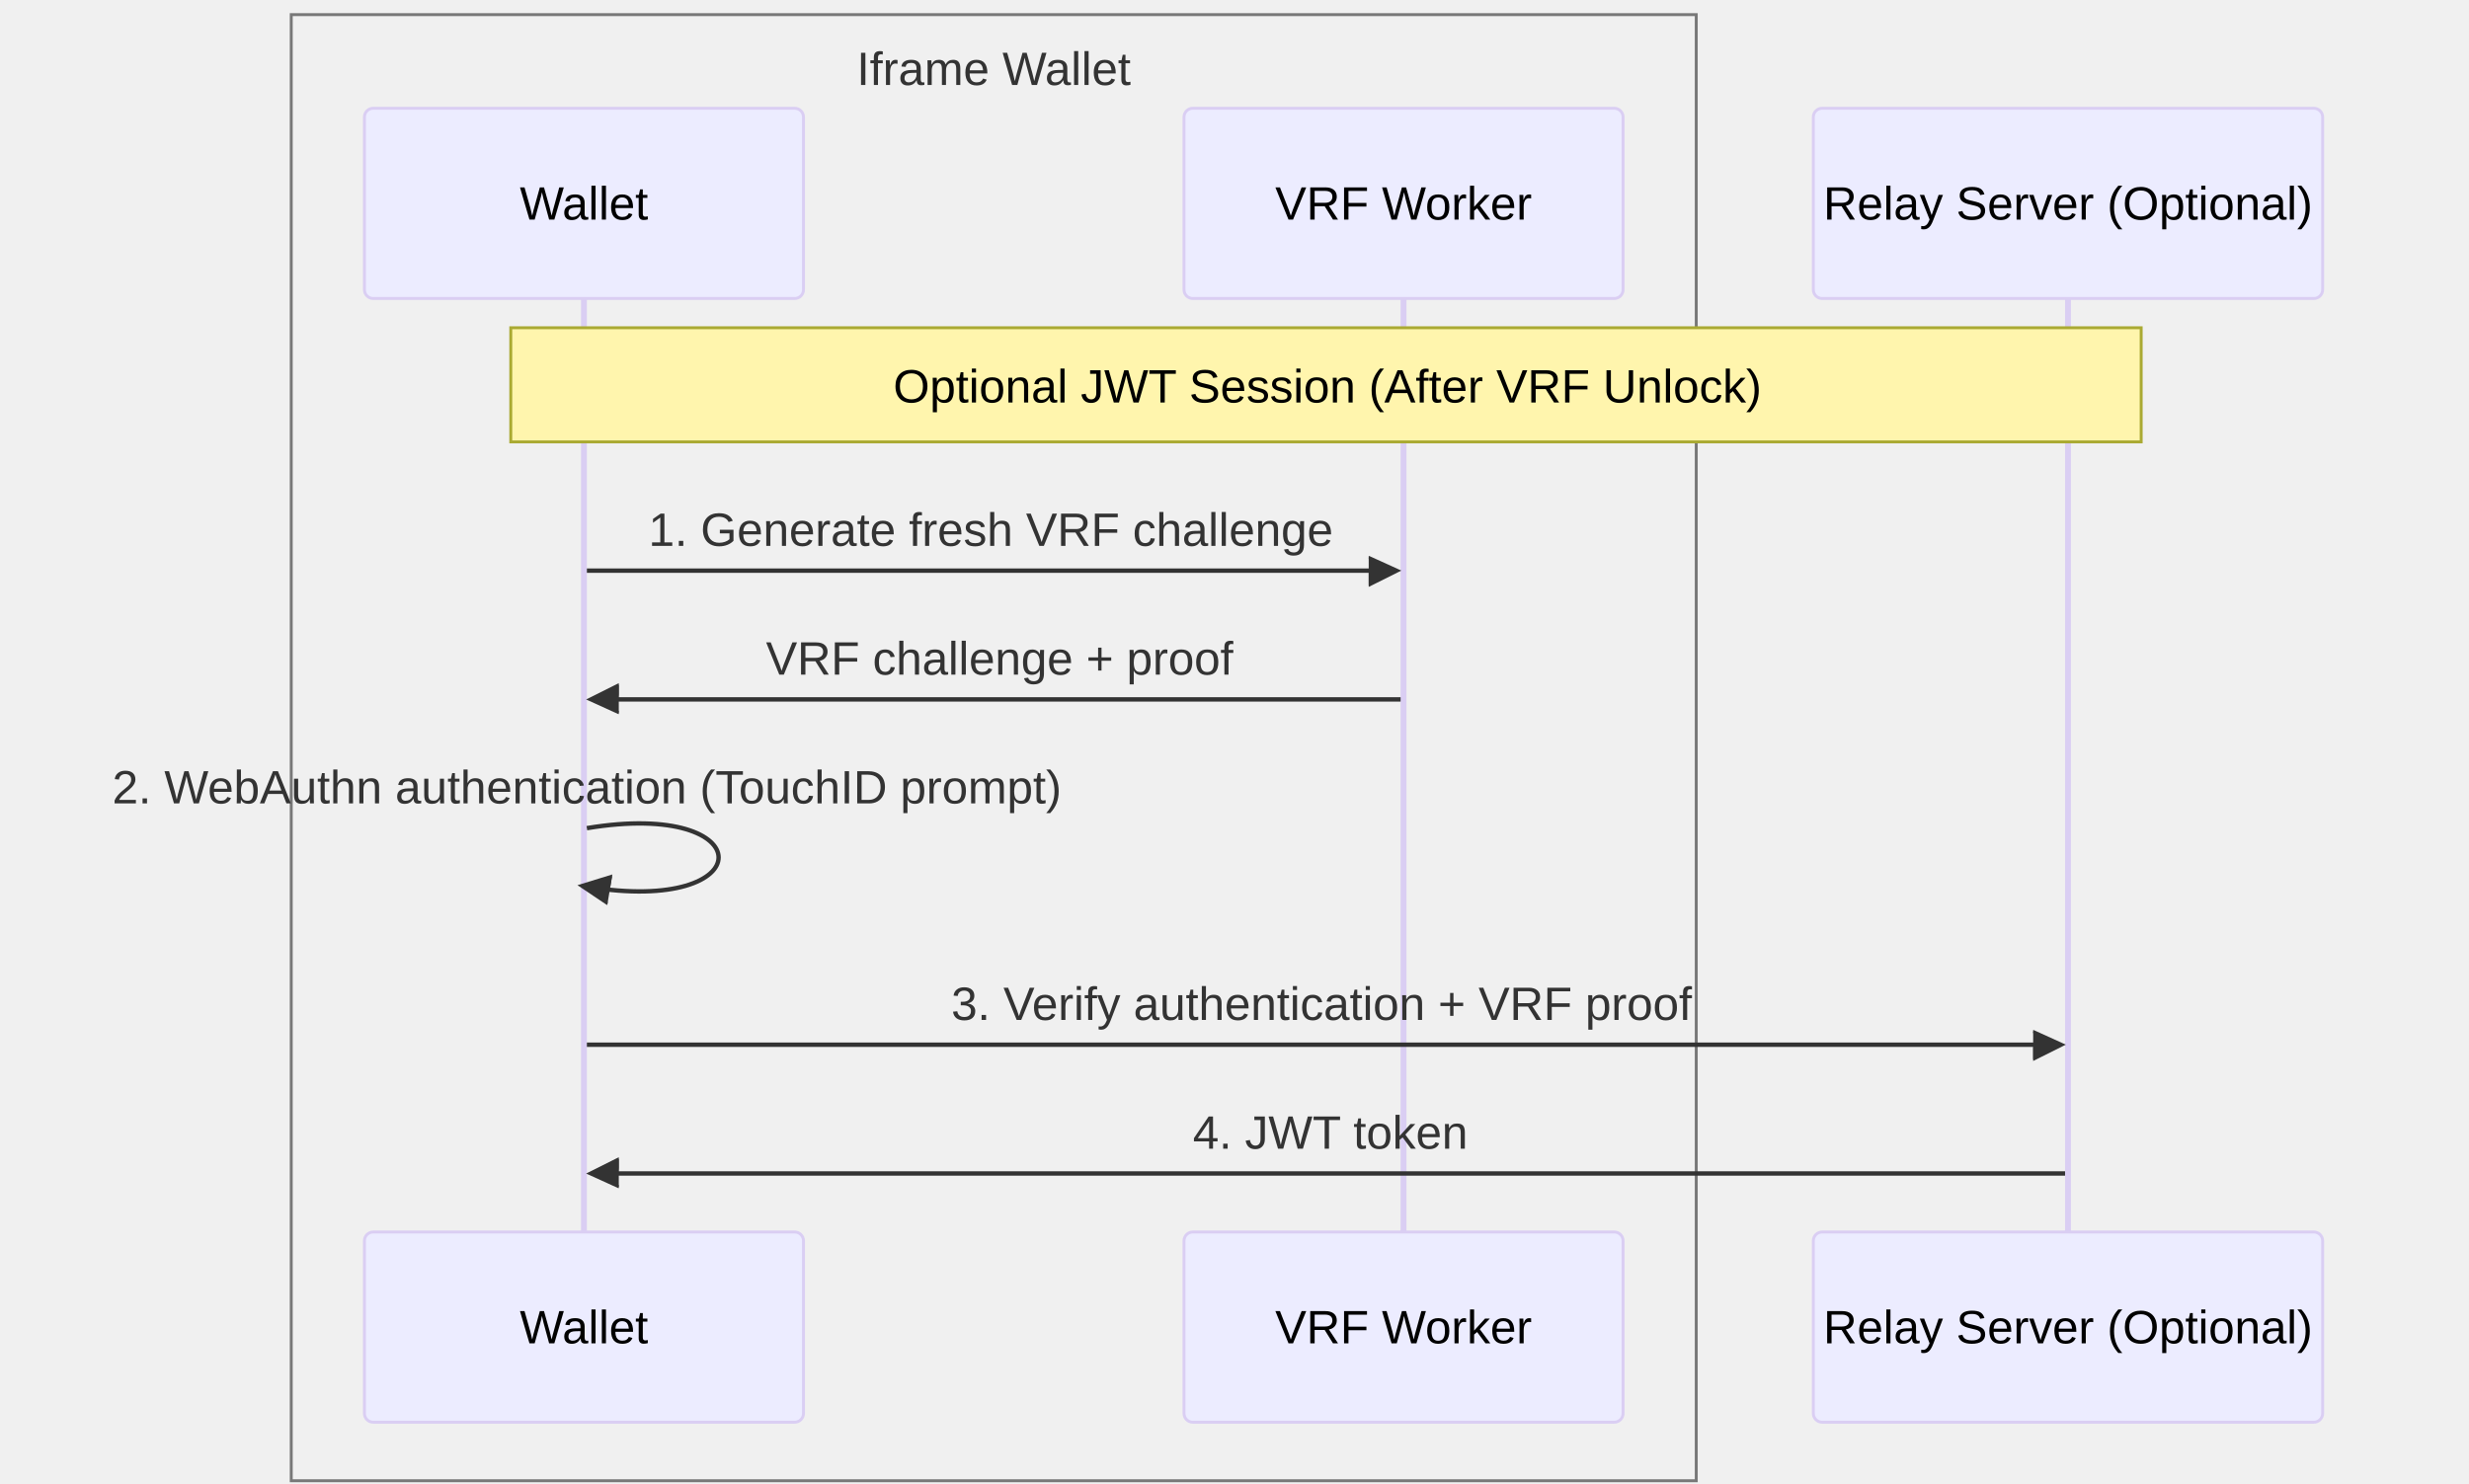
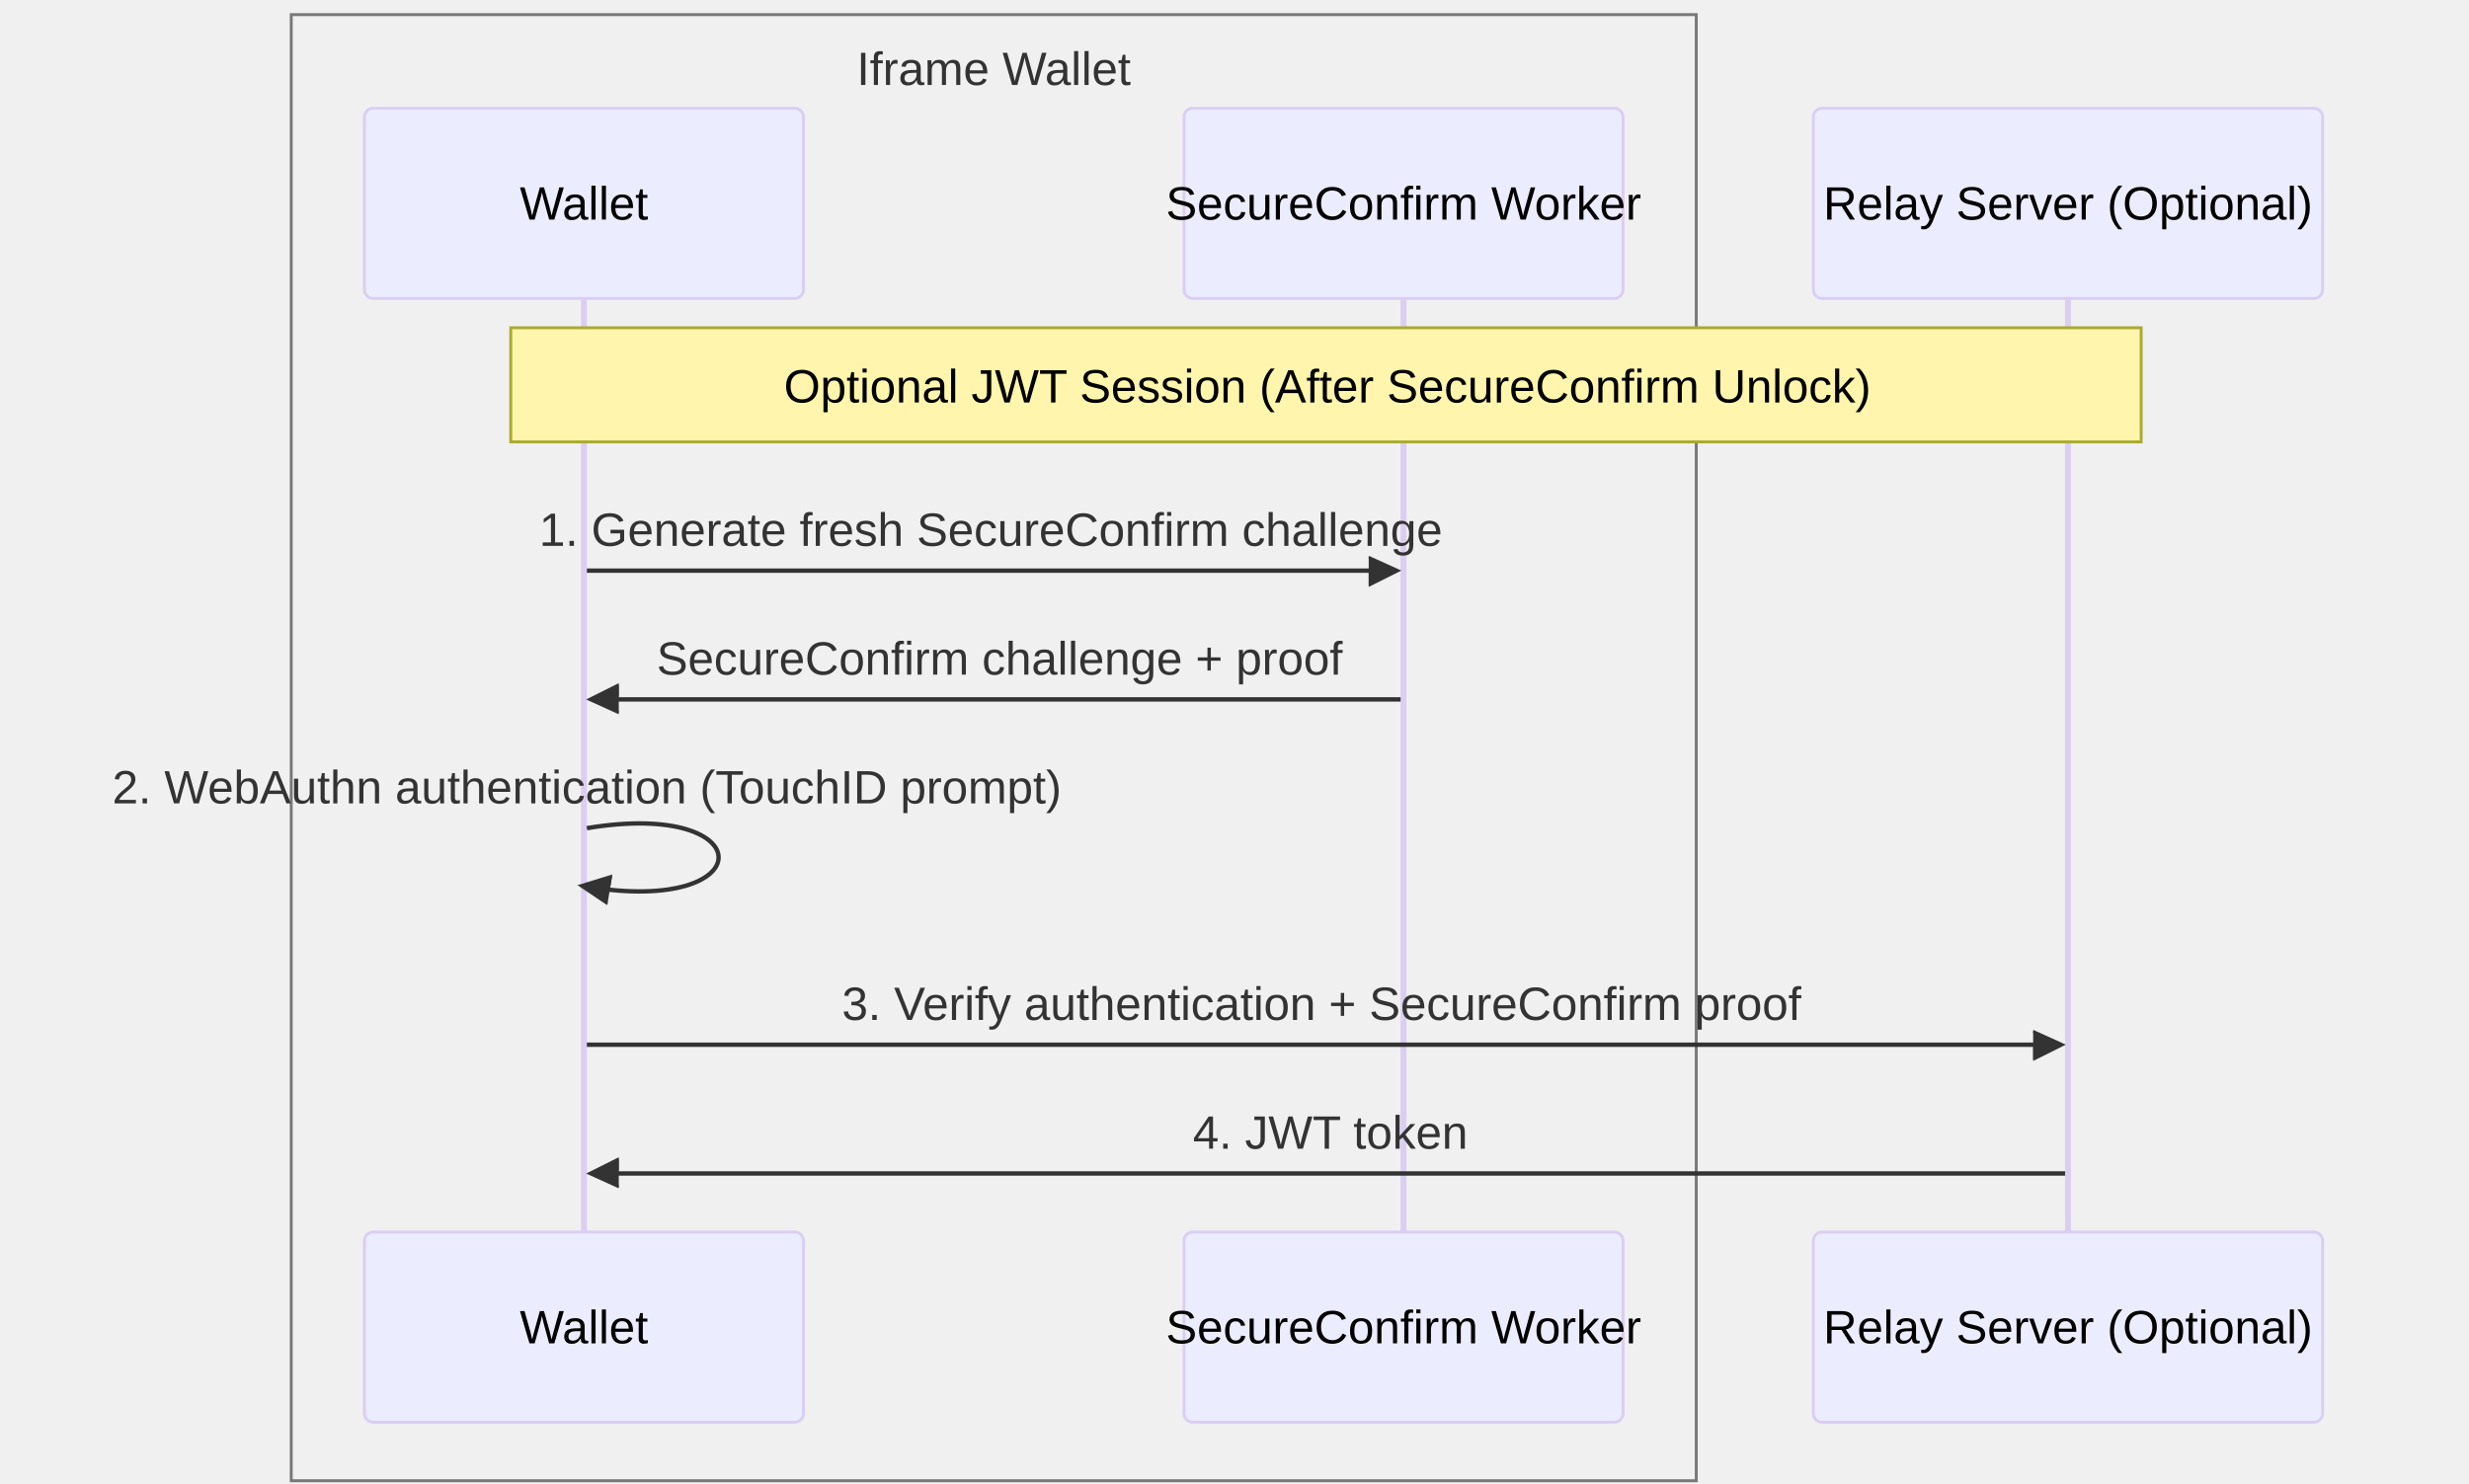
<svg xmlns="http://www.w3.org/2000/svg" id="my-svg" width="100%" style="max-width: 843.5px; background-color: white;" viewBox="-119.5 -10 843.5 507" role="graphics-document document" aria-roledescription="sequence">
  <g>
    <rect x="-20" y="-5" fill="transparent" stroke="rgb(0,0,0, 0.5)" width="480" height="501" class="rect" />
    <text x="220" y="13.5" dominant-baseline="central" alignment-baseline="central" class="text" style="text-anchor: middle; font-size: 16px; font-weight: 400;">
      <tspan x="220" dy="0">Iframe Wallet</tspan>
    </text>
  </g>
  <g>
    <rect x="500" y="411" fill="#eaeaea" stroke="#666" width="174" height="65" name="Relay" rx="3" ry="3" class="actor actor-bottom" />
    <text x="587" y="443.5" dominant-baseline="central" alignment-baseline="central" class="actor actor-box" style="text-anchor: middle; font-size: 16px; font-weight: 400;">
      <tspan x="587" dy="0">Relay Server (Optional)</tspan>
    </text>
  </g>
  <g>
    <rect x="285" y="411" fill="#eaeaea" stroke="#666" width="150" height="65" name="Worker" rx="3" ry="3" class="actor actor-bottom" />
    <text x="360" y="443.5" dominant-baseline="central" alignment-baseline="central" class="actor actor-box" style="text-anchor: middle; font-size: 16px; font-weight: 400;">
-       <tspan x="360" dy="0">VRF Worker</tspan>
+       <tspan x="360" dy="0">SecureConfirm Worker</tspan>
    </text>
  </g>
  <g>
    <rect x="5" y="411" fill="#eaeaea" stroke="#666" width="150" height="65" name="Wallet" rx="3" ry="3" class="actor actor-bottom" />
    <text x="80" y="443.5" dominant-baseline="central" alignment-baseline="central" class="actor actor-box" style="text-anchor: middle; font-size: 16px; font-weight: 400;">
      <tspan x="80" dy="0">Wallet</tspan>
    </text>
  </g>
  <g>
    <line id="actor2" x1="587" y1="92" x2="587" y2="411" class="actor-line 200" stroke-width="0.5px" stroke="#999" name="Relay" />
    <g id="root-2">
      <rect x="500" y="27" fill="#eaeaea" stroke="#666" width="174" height="65" name="Relay" rx="3" ry="3" class="actor actor-top" />
      <text x="587" y="59.5" dominant-baseline="central" alignment-baseline="central" class="actor actor-box" style="text-anchor: middle; font-size: 16px; font-weight: 400;">
        <tspan x="587" dy="0">Relay Server (Optional)</tspan>
      </text>
    </g>
  </g>
  <g>
    <line id="actor1" x1="360" y1="92" x2="360" y2="411" class="actor-line 200" stroke-width="0.5px" stroke="#999" name="Worker" />
    <g id="root-1">
      <rect x="285" y="27" fill="#eaeaea" stroke="#666" width="150" height="65" name="Worker" rx="3" ry="3" class="actor actor-top" />
      <text x="360" y="59.5" dominant-baseline="central" alignment-baseline="central" class="actor actor-box" style="text-anchor: middle; font-size: 16px; font-weight: 400;">
-         <tspan x="360" dy="0">VRF Worker</tspan>
+         <tspan x="360" dy="0">SecureConfirm Worker</tspan>
      </text>
    </g>
  </g>
  <g>
    <line id="actor0" x1="80" y1="92" x2="80" y2="411" class="actor-line 200" stroke-width="0.5px" stroke="#999" name="Wallet" />
    <g id="root-0">
      <rect x="5" y="27" fill="#eaeaea" stroke="#666" width="150" height="65" name="Wallet" rx="3" ry="3" class="actor actor-top" />
      <text x="80" y="59.5" dominant-baseline="central" alignment-baseline="central" class="actor actor-box" style="text-anchor: middle; font-size: 16px; font-weight: 400;">
        <tspan x="80" dy="0">Wallet</tspan>
      </text>
    </g>
  </g>
  <style>#my-svg{font-family:"trebuchet ms",verdana,arial,sans-serif;font-size:16px;fill:#333;}@keyframes edge-animation-frame{from{stroke-dashoffset:0;}}@keyframes dash{to{stroke-dashoffset:0;}}#my-svg .edge-animation-slow{stroke-dasharray:9,5!important;stroke-dashoffset:900;animation:dash 50s linear infinite;stroke-linecap:round;}#my-svg .edge-animation-fast{stroke-dasharray:9,5!important;stroke-dashoffset:900;animation:dash 20s linear infinite;stroke-linecap:round;}#my-svg .error-icon{fill:#552222;}#my-svg .error-text{fill:#552222;stroke:#552222;}#my-svg .edge-thickness-normal{stroke-width:1px;}#my-svg .edge-thickness-thick{stroke-width:3.5px;}#my-svg .edge-pattern-solid{stroke-dasharray:0;}#my-svg .edge-thickness-invisible{stroke-width:0;fill:none;}#my-svg .edge-pattern-dashed{stroke-dasharray:3;}#my-svg .edge-pattern-dotted{stroke-dasharray:2;}#my-svg .marker{fill:#333333;stroke:#333333;}#my-svg .marker.cross{stroke:#333333;}#my-svg svg{font-family:"trebuchet ms",verdana,arial,sans-serif;font-size:16px;}#my-svg p{margin:0;}#my-svg .actor{stroke:hsl(259.626, 59.777%, 87.902%);fill:#ECECFF;}#my-svg text.actor&gt;tspan{fill:black;stroke:none;}#my-svg .actor-line{stroke:hsl(259.626, 59.777%, 87.902%);}#my-svg .innerArc{stroke-width:1.5;stroke-dasharray:none;}#my-svg .messageLine0{stroke-width:1.5;stroke-dasharray:none;stroke:#333;}#my-svg .messageLine1{stroke-width:1.5;stroke-dasharray:2,2;stroke:#333;}#my-svg #arrowhead path{fill:#333;stroke:#333;}#my-svg .sequenceNumber{fill:white;}#my-svg #sequencenumber{fill:#333;}#my-svg #crosshead path{fill:#333;stroke:#333;}#my-svg .messageText{fill:#333;stroke:none;}#my-svg .labelBox{stroke:hsl(259.626, 59.777%, 87.902%);fill:#ECECFF;}#my-svg .labelText,#my-svg .labelText&gt;tspan{fill:black;stroke:none;}#my-svg .loopText,#my-svg .loopText&gt;tspan{fill:black;stroke:none;}#my-svg .loopLine{stroke-width:2px;stroke-dasharray:2,2;stroke:hsl(259.626, 59.777%, 87.902%);fill:hsl(259.626, 59.777%, 87.902%);}#my-svg .note{stroke:#aaaa33;fill:#fff5ad;}#my-svg .noteText,#my-svg .noteText&gt;tspan{fill:black;stroke:none;}#my-svg .activation0{fill:#f4f4f4;stroke:#666;}#my-svg .activation1{fill:#f4f4f4;stroke:#666;}#my-svg .activation2{fill:#f4f4f4;stroke:#666;}#my-svg .actorPopupMenu{position:absolute;}#my-svg .actorPopupMenuPanel{position:absolute;fill:#ECECFF;box-shadow:0px 8px 16px 0px rgba(0,0,0,0.2);filter:drop-shadow(3px 5px 2px rgb(0 0 0 / 0.4));}#my-svg .actor-man line{stroke:hsl(259.626, 59.777%, 87.902%);fill:#ECECFF;}#my-svg .actor-man circle,#my-svg line{stroke:hsl(259.626, 59.777%, 87.902%);fill:#ECECFF;stroke-width:2px;}#my-svg :root{--mermaid-font-family:"trebuchet ms",verdana,arial,sans-serif;}</style>
  <g />
  <defs>
    <symbol id="computer" width="24" height="24">
      <path transform="scale(.5)" d="M2 2v13h20v-13h-20zm18 11h-16v-9h16v9zm-10.228 6l.466-1h3.524l.467 1h-4.457zm14.228 3h-24l2-6h2.104l-1.33 4h18.45l-1.297-4h2.073l2 6zm-5-10h-14v-7h14v7z" />
    </symbol>
  </defs>
  <defs>
    <symbol id="database" fill-rule="evenodd" clip-rule="evenodd">
      <path transform="scale(.5)" d="M12.258.001l.256.004.255.005.253.008.251.01.249.012.247.015.246.016.242.019.241.02.239.023.236.024.233.027.231.028.229.031.225.032.223.034.22.036.217.038.214.04.211.041.208.043.205.045.201.046.198.048.194.05.191.051.187.053.183.054.18.056.175.057.172.059.168.06.163.061.16.063.155.064.15.066.074.033.073.033.071.034.07.034.069.035.068.035.067.035.066.035.064.036.064.036.062.036.06.036.06.037.058.037.058.037.055.038.055.038.053.038.052.038.051.039.05.039.048.039.047.039.045.04.044.04.043.04.041.04.04.041.039.041.037.041.036.041.034.041.033.042.032.042.03.042.029.042.027.042.026.043.024.043.023.043.021.043.02.043.018.044.017.043.015.044.013.044.012.044.011.045.009.044.007.045.006.045.004.045.002.045.001.045v17l-.001.045-.002.045-.004.045-.006.045-.007.045-.009.044-.011.045-.012.044-.013.044-.015.044-.017.043-.018.044-.02.043-.021.043-.023.043-.024.043-.026.043-.027.042-.029.042-.03.042-.032.042-.033.042-.034.041-.036.041-.037.041-.039.041-.04.041-.041.04-.043.04-.044.04-.045.04-.047.039-.048.039-.05.039-.051.039-.052.038-.053.038-.055.038-.055.038-.058.037-.058.037-.06.037-.06.036-.062.036-.064.036-.064.036-.066.035-.067.035-.068.035-.069.035-.07.034-.071.034-.073.033-.074.033-.15.066-.155.064-.16.063-.163.061-.168.06-.172.059-.175.057-.18.056-.183.054-.187.053-.191.051-.194.05-.198.048-.201.046-.205.045-.208.043-.211.041-.214.04-.217.038-.22.036-.223.034-.225.032-.229.031-.231.028-.233.027-.236.024-.239.023-.241.02-.242.019-.246.016-.247.015-.249.012-.251.01-.253.008-.255.005-.256.004-.258.001-.258-.001-.256-.004-.255-.005-.253-.008-.251-.01-.249-.012-.247-.015-.245-.016-.243-.019-.241-.02-.238-.023-.236-.024-.234-.027-.231-.028-.228-.031-.226-.032-.223-.034-.22-.036-.217-.038-.214-.04-.211-.041-.208-.043-.204-.045-.201-.046-.198-.048-.195-.05-.19-.051-.187-.053-.184-.054-.179-.056-.176-.057-.172-.059-.167-.06-.164-.061-.159-.063-.155-.064-.151-.066-.074-.033-.072-.033-.072-.034-.07-.034-.069-.035-.068-.035-.067-.035-.066-.035-.064-.036-.063-.036-.062-.036-.061-.036-.06-.037-.058-.037-.057-.037-.056-.038-.055-.038-.053-.038-.052-.038-.051-.039-.049-.039-.049-.039-.046-.039-.046-.04-.044-.04-.043-.04-.041-.04-.04-.041-.039-.041-.037-.041-.036-.041-.034-.041-.033-.042-.032-.042-.03-.042-.029-.042-.027-.042-.026-.043-.024-.043-.023-.043-.021-.043-.02-.043-.018-.044-.017-.043-.015-.044-.013-.044-.012-.044-.011-.045-.009-.044-.007-.045-.006-.045-.004-.045-.002-.045-.001-.045v-17l.001-.045.002-.045.004-.045.006-.045.007-.045.009-.044.011-.045.012-.044.013-.044.015-.044.017-.043.018-.044.02-.043.021-.043.023-.043.024-.043.026-.043.027-.042.029-.042.03-.042.032-.042.033-.042.034-.041.036-.041.037-.041.039-.041.04-.041.041-.04.043-.04.044-.04.046-.04.046-.039.049-.039.049-.039.051-.039.052-.038.053-.038.055-.038.056-.038.057-.037.058-.037.06-.037.061-.036.062-.036.063-.036.064-.036.066-.035.067-.035.068-.035.069-.035.07-.034.072-.034.072-.033.074-.033.151-.066.155-.064.159-.063.164-.061.167-.06.172-.059.176-.057.179-.056.184-.054.187-.053.19-.051.195-.05.198-.048.201-.046.204-.045.208-.043.211-.041.214-.04.217-.038.22-.036.223-.034.226-.032.228-.031.231-.028.234-.027.236-.024.238-.023.241-.02.243-.019.245-.016.247-.015.249-.012.251-.01.253-.008.255-.005.256-.004.258-.001.258.001zm-9.258 20.499v.01l.001.021.003.021.004.022.005.021.006.022.007.022.009.023.01.022.011.023.012.023.013.023.015.023.016.024.017.023.018.024.019.024.021.024.022.025.023.024.024.025.052.049.056.05.061.051.066.051.07.051.075.051.079.052.084.052.088.052.092.052.097.052.102.051.105.052.11.052.114.051.119.051.123.051.127.05.131.05.135.05.139.048.144.049.147.047.152.047.155.047.16.045.163.045.167.043.171.043.176.041.178.041.183.039.187.039.19.037.194.035.197.035.202.033.204.031.209.03.212.029.216.027.219.025.222.024.226.021.23.02.233.018.236.016.24.015.243.012.246.01.249.008.253.005.256.004.259.001.26-.001.257-.004.254-.005.25-.008.247-.011.244-.012.241-.014.237-.016.233-.018.231-.021.226-.021.224-.024.22-.026.216-.027.212-.028.21-.031.205-.031.202-.034.198-.034.194-.036.191-.037.187-.039.183-.04.179-.04.175-.042.172-.043.168-.044.163-.045.16-.046.155-.046.152-.047.148-.048.143-.049.139-.049.136-.05.131-.05.126-.05.123-.051.118-.052.114-.051.11-.052.106-.052.101-.052.096-.052.092-.052.088-.053.083-.051.079-.052.074-.052.07-.051.065-.051.06-.051.056-.05.051-.05.023-.024.023-.025.021-.024.02-.024.019-.024.018-.024.017-.024.015-.023.014-.024.013-.023.012-.023.01-.023.01-.022.008-.022.006-.022.006-.022.004-.022.004-.021.001-.021.001-.021v-4.127l-.077.055-.08.053-.083.054-.085.053-.087.052-.09.052-.093.051-.095.05-.097.05-.1.049-.102.049-.105.048-.106.047-.109.047-.111.046-.114.045-.115.045-.118.044-.12.043-.122.042-.124.042-.126.041-.128.04-.13.04-.132.038-.134.038-.135.037-.138.037-.139.035-.142.035-.143.034-.144.033-.147.032-.148.031-.15.03-.151.03-.153.029-.154.027-.156.027-.158.026-.159.025-.161.024-.162.023-.163.022-.165.021-.166.02-.167.019-.169.018-.169.017-.171.016-.173.015-.173.014-.175.013-.175.012-.177.011-.178.01-.179.008-.179.008-.181.006-.182.005-.182.004-.184.003-.184.002h-.37l-.184-.002-.184-.003-.182-.004-.182-.005-.181-.006-.179-.008-.179-.008-.178-.01-.176-.011-.176-.012-.175-.013-.173-.014-.172-.015-.171-.016-.17-.017-.169-.018-.167-.019-.166-.02-.165-.021-.163-.022-.162-.023-.161-.024-.159-.025-.157-.026-.156-.027-.155-.027-.153-.029-.151-.03-.15-.03-.148-.031-.146-.032-.145-.033-.143-.034-.141-.035-.14-.035-.137-.037-.136-.037-.134-.038-.132-.038-.13-.04-.128-.04-.126-.041-.124-.042-.122-.042-.12-.044-.117-.043-.116-.045-.113-.045-.112-.046-.109-.047-.106-.047-.105-.048-.102-.049-.1-.049-.097-.05-.095-.05-.093-.052-.09-.051-.087-.052-.085-.053-.083-.054-.08-.054-.077-.054v4.127zm0-5.654v.011l.001.021.003.021.004.021.005.022.006.022.007.022.009.022.01.022.011.023.012.023.013.023.015.024.016.023.017.024.018.024.019.024.021.024.022.024.023.025.024.024.052.05.056.05.061.05.066.051.07.051.075.052.079.051.084.052.088.052.092.052.097.052.102.052.105.052.11.051.114.051.119.052.123.05.127.051.131.05.135.049.139.049.144.048.147.048.152.047.155.046.16.045.163.045.167.044.171.042.176.042.178.04.183.04.187.038.19.037.194.036.197.034.202.033.204.032.209.03.212.028.216.027.219.025.222.024.226.022.23.02.233.018.236.016.24.014.243.012.246.01.249.008.253.006.256.003.259.001.26-.001.257-.003.254-.006.25-.008.247-.01.244-.012.241-.015.237-.016.233-.018.231-.02.226-.022.224-.024.22-.025.216-.027.212-.029.21-.03.205-.032.202-.033.198-.035.194-.036.191-.037.187-.039.183-.039.179-.041.175-.042.172-.043.168-.044.163-.045.16-.045.155-.047.152-.047.148-.048.143-.048.139-.05.136-.049.131-.05.126-.051.123-.051.118-.051.114-.052.11-.052.106-.052.101-.052.096-.052.092-.052.088-.052.083-.052.079-.052.074-.051.07-.052.065-.051.06-.05.056-.051.051-.049.023-.025.023-.024.021-.025.02-.024.019-.024.018-.024.017-.024.015-.023.014-.023.013-.024.012-.022.01-.023.01-.023.008-.022.006-.022.006-.022.004-.021.004-.022.001-.021.001-.021v-4.139l-.077.054-.08.054-.083.054-.085.052-.087.053-.09.051-.093.051-.095.051-.097.05-.1.049-.102.049-.105.048-.106.047-.109.047-.111.046-.114.045-.115.044-.118.044-.12.044-.122.042-.124.042-.126.041-.128.04-.13.039-.132.039-.134.038-.135.037-.138.036-.139.036-.142.035-.143.033-.144.033-.147.033-.148.031-.15.03-.151.03-.153.028-.154.028-.156.027-.158.026-.159.025-.161.024-.162.023-.163.022-.165.021-.166.02-.167.019-.169.018-.169.017-.171.016-.173.015-.173.014-.175.013-.175.012-.177.011-.178.009-.179.009-.179.007-.181.007-.182.005-.182.004-.184.003-.184.002h-.37l-.184-.002-.184-.003-.182-.004-.182-.005-.181-.007-.179-.007-.179-.009-.178-.009-.176-.011-.176-.012-.175-.013-.173-.014-.172-.015-.171-.016-.17-.017-.169-.018-.167-.019-.166-.02-.165-.021-.163-.022-.162-.023-.161-.024-.159-.025-.157-.026-.156-.027-.155-.028-.153-.028-.151-.03-.15-.03-.148-.031-.146-.033-.145-.033-.143-.033-.141-.035-.14-.036-.137-.036-.136-.037-.134-.038-.132-.039-.13-.039-.128-.04-.126-.041-.124-.042-.122-.043-.12-.043-.117-.044-.116-.044-.113-.046-.112-.046-.109-.046-.106-.047-.105-.048-.102-.049-.1-.049-.097-.05-.095-.051-.093-.051-.09-.051-.087-.053-.085-.052-.083-.054-.08-.054-.077-.054v4.139zm0-5.666v.011l.001.02.003.022.004.021.005.022.006.021.007.022.009.023.01.022.011.023.012.023.013.023.015.023.016.024.017.024.018.023.019.024.021.025.022.024.023.024.024.025.052.05.056.05.061.05.066.051.07.051.075.052.079.051.084.052.088.052.092.052.097.052.102.052.105.051.11.052.114.051.119.051.123.051.127.05.131.05.135.05.139.049.144.048.147.048.152.047.155.046.16.045.163.045.167.043.171.043.176.042.178.04.183.04.187.038.19.037.194.036.197.034.202.033.204.032.209.03.212.028.216.027.219.025.222.024.226.021.23.02.233.018.236.017.24.014.243.012.246.01.249.008.253.006.256.003.259.001.26-.001.257-.003.254-.006.25-.008.247-.01.244-.013.241-.014.237-.016.233-.018.231-.02.226-.022.224-.024.22-.025.216-.027.212-.029.21-.03.205-.032.202-.033.198-.035.194-.036.191-.037.187-.039.183-.039.179-.041.175-.042.172-.043.168-.044.163-.045.16-.045.155-.047.152-.047.148-.048.143-.049.139-.049.136-.049.131-.051.126-.05.123-.051.118-.052.114-.051.11-.052.106-.052.101-.052.096-.052.092-.052.088-.052.083-.052.079-.052.074-.052.07-.051.065-.051.06-.051.056-.05.051-.049.023-.025.023-.025.021-.024.02-.024.019-.024.018-.024.017-.024.015-.023.014-.024.013-.023.012-.023.01-.022.01-.023.008-.022.006-.022.006-.022.004-.022.004-.021.001-.021.001-.021v-4.153l-.077.054-.08.054-.083.053-.085.053-.087.053-.09.051-.093.051-.095.051-.097.05-.1.049-.102.048-.105.048-.106.048-.109.046-.111.046-.114.046-.115.044-.118.044-.12.043-.122.043-.124.042-.126.041-.128.04-.13.039-.132.039-.134.038-.135.037-.138.036-.139.036-.142.034-.143.034-.144.033-.147.032-.148.032-.15.03-.151.03-.153.028-.154.028-.156.027-.158.026-.159.024-.161.024-.162.023-.163.023-.165.021-.166.02-.167.019-.169.018-.169.017-.171.016-.173.015-.173.014-.175.013-.175.012-.177.01-.178.01-.179.009-.179.007-.181.006-.182.006-.182.004-.184.003-.184.001-.185.001-.185-.001-.184-.001-.184-.003-.182-.004-.182-.006-.181-.006-.179-.007-.179-.009-.178-.01-.176-.01-.176-.012-.175-.013-.173-.014-.172-.015-.171-.016-.17-.017-.169-.018-.167-.019-.166-.02-.165-.021-.163-.023-.162-.023-.161-.024-.159-.024-.157-.026-.156-.027-.155-.028-.153-.028-.151-.03-.15-.03-.148-.032-.146-.032-.145-.033-.143-.034-.141-.034-.14-.036-.137-.036-.136-.037-.134-.038-.132-.039-.13-.039-.128-.041-.126-.041-.124-.041-.122-.043-.12-.043-.117-.044-.116-.044-.113-.046-.112-.046-.109-.046-.106-.048-.105-.048-.102-.048-.1-.05-.097-.049-.095-.051-.093-.051-.09-.052-.087-.052-.085-.053-.083-.053-.08-.054-.077-.054v4.153zm8.74-8.179l-.257.004-.254.005-.25.008-.247.011-.244.012-.241.014-.237.016-.233.018-.231.021-.226.022-.224.023-.22.026-.216.027-.212.028-.21.031-.205.032-.202.033-.198.034-.194.036-.191.038-.187.038-.183.04-.179.041-.175.042-.172.043-.168.043-.163.045-.16.046-.155.046-.152.048-.148.048-.143.048-.139.049-.136.05-.131.05-.126.051-.123.051-.118.051-.114.052-.11.052-.106.052-.101.052-.096.052-.092.052-.088.052-.083.052-.079.052-.074.051-.07.052-.065.051-.06.05-.056.05-.051.05-.023.025-.023.024-.021.024-.02.025-.019.024-.018.024-.017.023-.015.024-.014.023-.013.023-.012.023-.01.023-.01.022-.008.022-.006.023-.006.021-.004.022-.004.021-.001.021-.001.021.001.021.001.021.004.021.004.022.006.021.006.023.008.022.01.022.01.023.012.023.013.023.014.023.015.024.017.023.018.024.019.024.02.025.021.024.023.024.023.025.051.05.056.05.06.05.065.051.07.052.074.051.079.052.083.052.088.052.092.052.096.052.101.052.106.052.11.052.114.052.118.051.123.051.126.051.131.05.136.05.139.049.143.048.148.048.152.048.155.046.16.046.163.045.168.043.172.043.175.042.179.041.183.04.187.038.191.038.194.036.198.034.202.033.205.032.21.031.212.028.216.027.22.026.224.023.226.022.231.021.233.018.237.016.241.014.244.012.247.011.25.008.254.005.257.004.26.001.26-.001.257-.004.254-.005.25-.008.247-.011.244-.012.241-.014.237-.016.233-.018.231-.021.226-.022.224-.023.22-.026.216-.027.212-.028.21-.031.205-.032.202-.033.198-.034.194-.036.191-.038.187-.038.183-.04.179-.041.175-.042.172-.043.168-.043.163-.045.16-.046.155-.046.152-.048.148-.048.143-.048.139-.049.136-.05.131-.05.126-.051.123-.051.118-.051.114-.052.11-.052.106-.052.101-.052.096-.052.092-.052.088-.052.083-.052.079-.052.074-.051.07-.052.065-.051.06-.05.056-.05.051-.05.023-.025.023-.024.021-.024.02-.025.019-.024.018-.024.017-.023.015-.024.014-.023.013-.023.012-.023.01-.023.01-.022.008-.022.006-.023.006-.021.004-.022.004-.021.001-.021.001-.021-.001-.021-.001-.021-.004-.021-.004-.022-.006-.021-.006-.023-.008-.022-.01-.022-.01-.023-.012-.023-.013-.023-.014-.023-.015-.024-.017-.023-.018-.024-.019-.024-.02-.025-.021-.024-.023-.024-.023-.025-.051-.05-.056-.05-.06-.05-.065-.051-.07-.052-.074-.051-.079-.052-.083-.052-.088-.052-.092-.052-.096-.052-.101-.052-.106-.052-.11-.052-.114-.052-.118-.051-.123-.051-.126-.051-.131-.05-.136-.05-.139-.049-.143-.048-.148-.048-.152-.048-.155-.046-.16-.046-.163-.045-.168-.043-.172-.043-.175-.042-.179-.041-.183-.04-.187-.038-.191-.038-.194-.036-.198-.034-.202-.033-.205-.032-.21-.031-.212-.028-.216-.027-.22-.026-.224-.023-.226-.022-.231-.021-.233-.018-.237-.016-.241-.014-.244-.012-.247-.011-.25-.008-.254-.005-.257-.004-.26-.001-.26.001z" />
    </symbol>
  </defs>
  <defs>
    <symbol id="clock" width="24" height="24">
      <path transform="scale(.5)" d="M12 2c5.514 0 10 4.486 10 10s-4.486 10-10 10-10-4.486-10-10 4.486-10 10-10zm0-2c-6.627 0-12 5.373-12 12s5.373 12 12 12 12-5.373 12-12-5.373-12-12-12zm5.848 12.459c.202.038.202.333.001.372-1.907.361-6.045 1.111-6.547 1.111-.719 0-1.301-.582-1.301-1.301 0-.512.77-5.447 1.125-7.445.034-.192.312-.181.343.014l.985 6.238 5.394 1.011z" />
    </symbol>
  </defs>
  <defs>
    <marker id="arrowhead" refX="7.9" refY="5" markerUnits="userSpaceOnUse" markerWidth="12" markerHeight="12" orient="auto-start-reverse">
      <path d="M -1 0 L 10 5 L 0 10 z" />
    </marker>
  </defs>
  <defs>
    <marker id="crosshead" markerWidth="15" markerHeight="8" orient="auto" refX="4" refY="4.5">
      <path fill="none" stroke="#000000" stroke-width="1pt" d="M 1,2 L 6,7 M 6,2 L 1,7" style="stroke-dasharray: 0, 0;" />
    </marker>
  </defs>
  <defs>
    <marker id="filled-head" refX="15.5" refY="7" markerWidth="20" markerHeight="28" orient="auto">
      <path d="M 18,7 L9,13 L14,7 L9,1 Z" />
    </marker>
  </defs>
  <defs>
    <marker id="sequencenumber" refX="15" refY="15" markerWidth="60" markerHeight="40" orient="auto">
      <circle cx="15" cy="15" r="6" />
    </marker>
  </defs>
  <g>
    <rect x="55" y="102" fill="#EDF2AE" stroke="#666" width="557" height="39" class="note" />
    <text x="334" y="107" text-anchor="middle" dominant-baseline="middle" alignment-baseline="middle" class="noteText" dy="1em" style="font-size: 16px; font-weight: 400;">
-       <tspan x="334">Optional JWT Session (After VRF Unlock)</tspan>
+       <tspan x="334">Optional JWT Session (After SecureConfirm Unlock)</tspan>
    </text>
  </g>
-   <text x="219" y="156" text-anchor="middle" dominant-baseline="middle" alignment-baseline="middle" class="messageText" dy="1em" style="font-size: 16px; font-weight: 400;">1. Generate fresh VRF challenge</text>
+   <text x="219" y="156" text-anchor="middle" dominant-baseline="middle" alignment-baseline="middle" class="messageText" dy="1em" style="font-size: 16px; font-weight: 400;">1. Generate fresh SecureConfirm challenge</text>
  <line x1="81" y1="185" x2="356" y2="185" class="messageLine0" stroke-width="2" stroke="none" marker-end="url(#arrowhead)" style="fill: none;" />
-   <text x="222" y="200" text-anchor="middle" dominant-baseline="middle" alignment-baseline="middle" class="messageText" dy="1em" style="font-size: 16px; font-weight: 400;">VRF challenge + proof</text>
+   <text x="222" y="200" text-anchor="middle" dominant-baseline="middle" alignment-baseline="middle" class="messageText" dy="1em" style="font-size: 16px; font-weight: 400;">SecureConfirm challenge + proof</text>
  <line x1="359" y1="229" x2="84" y2="229" class="messageLine0" stroke-width="2" stroke="none" marker-end="url(#arrowhead)" style="fill: none;" />
  <text x="81" y="244" text-anchor="middle" dominant-baseline="middle" alignment-baseline="middle" class="messageText" dy="1em" style="font-size: 16px; font-weight: 400;">2. WebAuthn authentication (TouchID prompt)</text>
  <path d="M 81,273 C 141,263 141,303 81,293" class="messageLine0" stroke-width="2" stroke="none" marker-end="url(#arrowhead)" style="fill: none;" />
-   <text x="332" y="318" text-anchor="middle" dominant-baseline="middle" alignment-baseline="middle" class="messageText" dy="1em" style="font-size: 16px; font-weight: 400;">3. Verify authentication + VRF proof</text>
+   <text x="332" y="318" text-anchor="middle" dominant-baseline="middle" alignment-baseline="middle" class="messageText" dy="1em" style="font-size: 16px; font-weight: 400;">3. Verify authentication + SecureConfirm proof</text>
  <line x1="81" y1="347" x2="583" y2="347" class="messageLine0" stroke-width="2" stroke="none" marker-end="url(#arrowhead)" style="fill: none;" />
  <text x="335" y="362" text-anchor="middle" dominant-baseline="middle" alignment-baseline="middle" class="messageText" dy="1em" style="font-size: 16px; font-weight: 400;">4. JWT token</text>
  <line x1="586" y1="391" x2="84" y2="391" class="messageLine0" stroke-width="2" stroke="none" marker-end="url(#arrowhead)" style="fill: none;" />
</svg>
